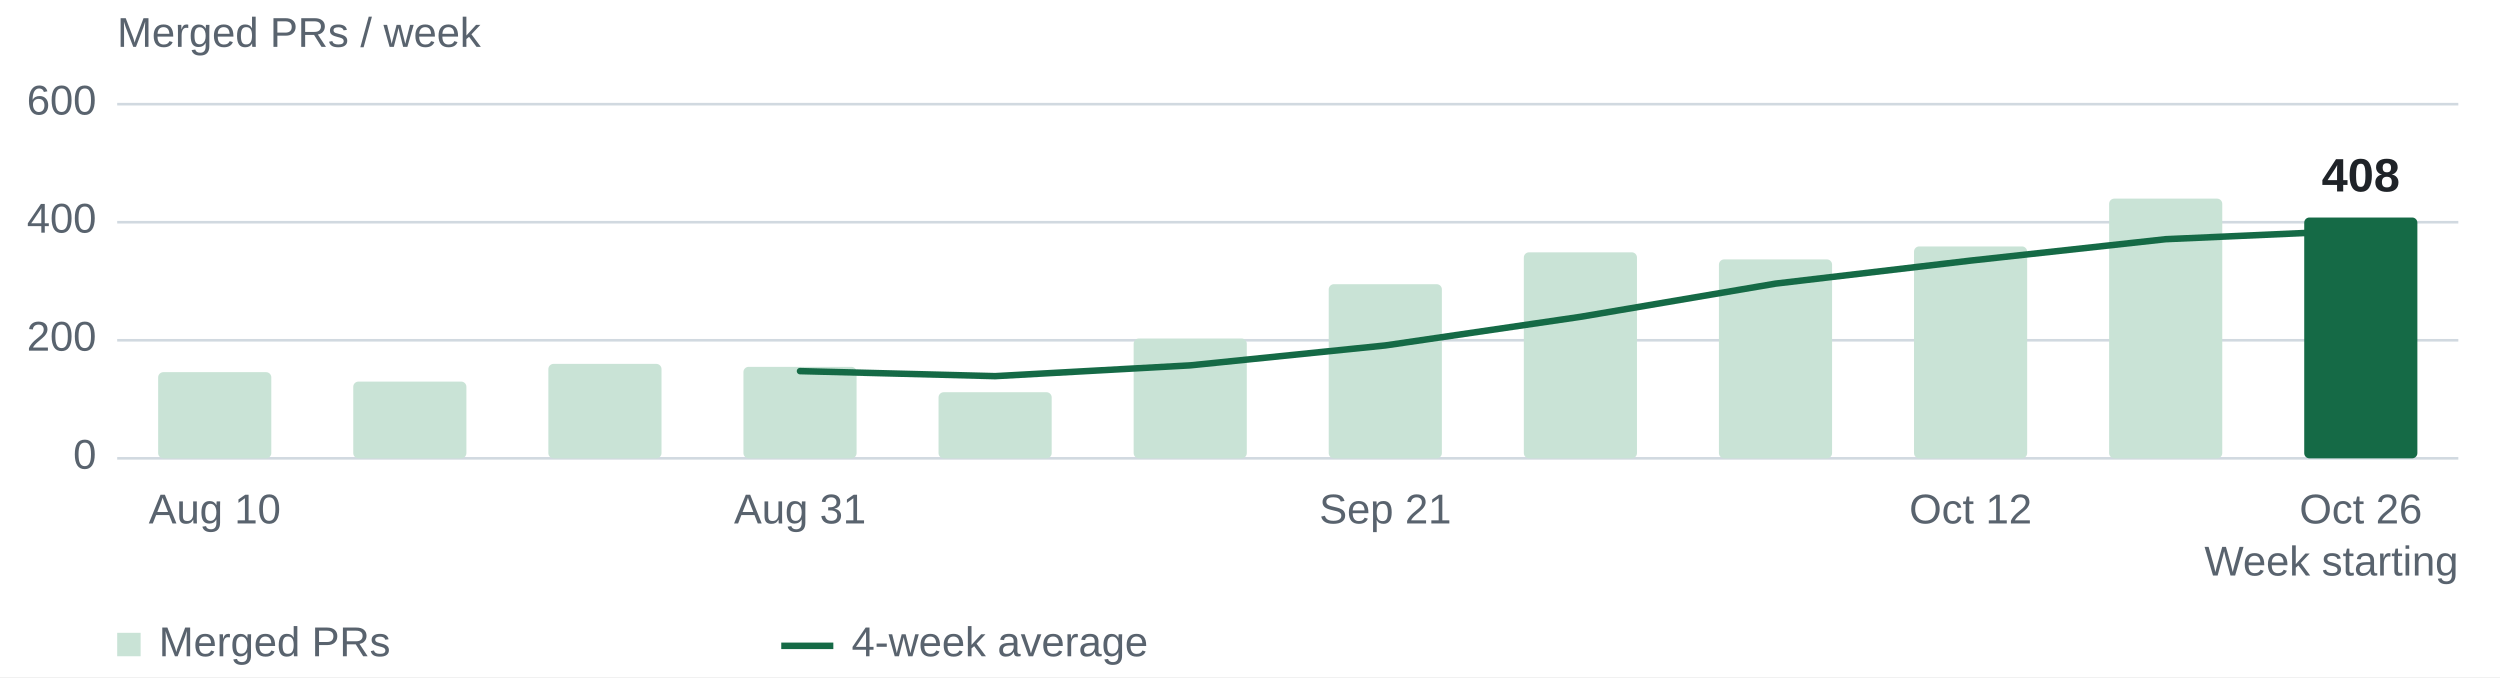
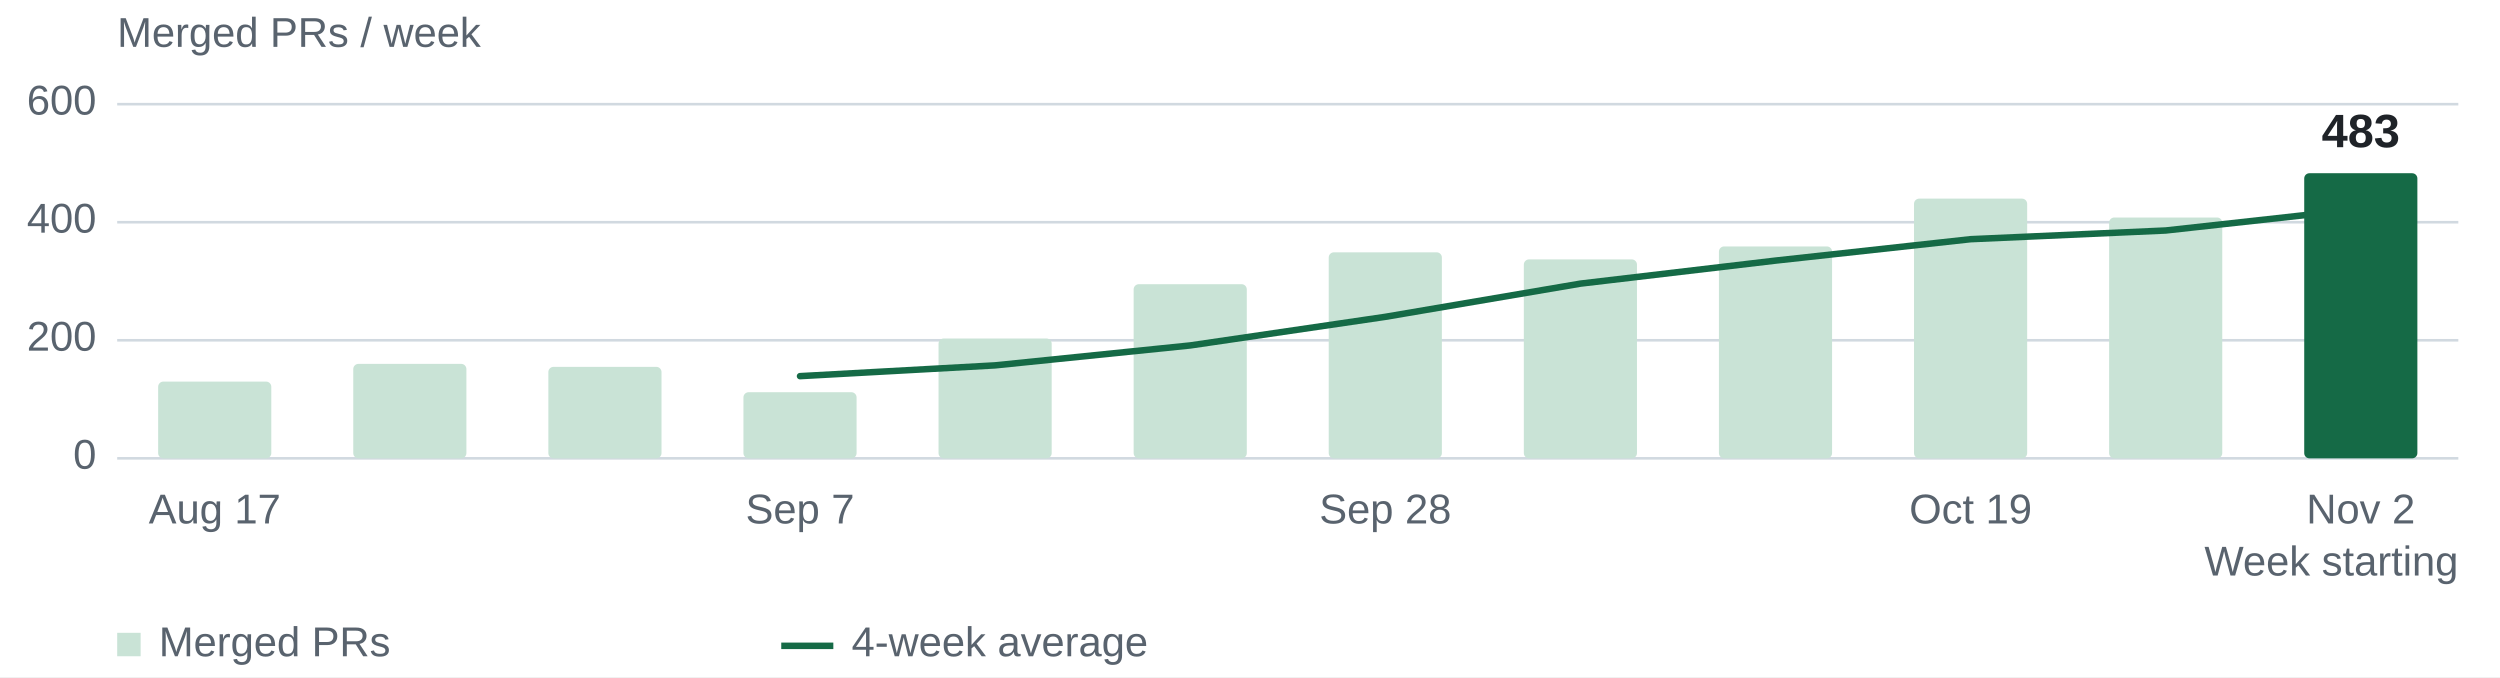
<svg xmlns="http://www.w3.org/2000/svg" width="960" height="260" viewBox="0 0 960 260" role="img">
  <g font-family="-apple-system,BlinkMacSystemFont,Segoe UI,Arial,sans-serif">
    <rect width="960" height="260" fill="#ffffff" />
    <text x="45" y="18" fill="#59636e" font-size="16">Merged PRs / week</text>
    <path d="M45 176.0 H944" stroke="#d1d9e0" stroke-width="1" />
    <text x="37" y="180.0" text-anchor="end" fill="#59636e" font-size="16">0</text>
    <path d="M45 130.667 H944" stroke="#d1d9e0" stroke-width="1" />
    <text x="37" y="134.667" text-anchor="end" fill="#59636e" font-size="16">200</text>
    <path d="M45 85.333 H944" stroke="#d1d9e0" stroke-width="1" />
    <text x="37" y="89.333" text-anchor="end" fill="#59636e" font-size="16">400</text>
    <path d="M45 40.0 H944" stroke="#d1d9e0" stroke-width="1" />
    <text x="37" y="44.0" text-anchor="end" fill="#59636e" font-size="16">600</text>
-     <rect x="60.73" y="142.91" width="43.45" height="33.09" rx="2" fill="#c9e3d6" />
-     <rect x="135.65" y="146.53" width="43.45" height="29.47" rx="2" fill="#c9e3d6" />
-     <rect x="210.57" y="139.73" width="43.45" height="36.27" rx="2" fill="#c9e3d6" />
-     <rect x="285.48" y="140.87" width="43.45" height="35.13" rx="2" fill="#c9e3d6" />
-     <rect x="360.40" y="150.61" width="43.45" height="25.39" rx="2" fill="#c9e3d6" />
-     <rect x="435.32" y="129.99" width="43.45" height="46.01" rx="2" fill="#c9e3d6" />
-     <rect x="510.23" y="109.13" width="43.45" height="66.87" rx="2" fill="#c9e3d6" />
-     <rect x="585.15" y="96.89" width="43.45" height="79.11" rx="2" fill="#c9e3d6" />
-     <rect x="660.07" y="99.61" width="43.45" height="76.39" rx="2" fill="#c9e3d6" />
-     <rect x="734.98" y="94.63" width="43.45" height="81.37" rx="2" fill="#c9e3d6" />
-     <rect x="809.90" y="76.27" width="43.45" height="99.73" rx="2" fill="#c9e3d6" />
-     <rect x="884.82" y="83.52" width="43.45" height="92.48" rx="2" fill="#156a46" />
-     <path d="M307.21,142.51 L382.12,144.44 L457.04,140.30 L531.96,132.65 L606.88,121.66 L681.79,108.91 L756.71,100.07 L831.62,91.85 L906.54,88.51" fill="none" stroke="#156a46" stroke-width="2.5" stroke-linecap="round" stroke-linejoin="round" />
-     <text x="906.54" y="73.52" text-anchor="middle" fill="#1f2328" font-size="18" font-weight="600">408</text>
-     <text x="82.46" y="201" text-anchor="middle" fill="#59636e" font-size="16">Aug 10</text>
-     <text x="307.21" y="201" text-anchor="middle" fill="#59636e" font-size="16">Aug 31</text>
-     <text x="531.96" y="201" text-anchor="middle" fill="#59636e" font-size="16">Sep 21</text>
-     <text x="756.71" y="201" text-anchor="middle" fill="#59636e" font-size="16">Oct 12</text>
-     <text x="906.54" y="201" text-anchor="middle" fill="#59636e" font-size="16">Oct 26</text>
+     <rect x="60.73" y="146.53" width="43.45" height="29.47" rx="2" fill="#c9e3d6" />
+     <rect x="135.65" y="139.73" width="43.45" height="36.27" rx="2" fill="#c9e3d6" />
+     <rect x="210.57" y="140.87" width="43.45" height="35.13" rx="2" fill="#c9e3d6" />
+     <rect x="285.48" y="150.61" width="43.45" height="25.39" rx="2" fill="#c9e3d6" />
+     <rect x="360.40" y="129.99" width="43.45" height="46.01" rx="2" fill="#c9e3d6" />
+     <rect x="435.32" y="109.13" width="43.45" height="66.87" rx="2" fill="#c9e3d6" />
+     <rect x="510.23" y="96.89" width="43.45" height="79.11" rx="2" fill="#c9e3d6" />
+     <rect x="585.15" y="99.61" width="43.45" height="76.39" rx="2" fill="#c9e3d6" />
+     <rect x="660.07" y="94.63" width="43.45" height="81.37" rx="2" fill="#c9e3d6" />
+     <rect x="734.98" y="76.27" width="43.45" height="99.73" rx="2" fill="#c9e3d6" />
+     <rect x="809.90" y="83.52" width="43.45" height="92.48" rx="2" fill="#c9e3d6" />
+     <rect x="884.82" y="66.52" width="43.45" height="109.48" rx="2" fill="#156a46" />
+     <path d="M307.21,144.44 L382.12,140.30 L457.04,132.65 L531.96,121.66 L606.88,108.91 L681.79,100.07 L756.71,91.85 L831.62,88.51 L906.54,80.23" fill="none" stroke="#156a46" stroke-width="2.5" stroke-linecap="round" stroke-linejoin="round" />
+     <text x="906.54" y="56.52" text-anchor="middle" fill="#1f2328" font-size="18" font-weight="600">483</text>
+     <text x="82.46" y="201" text-anchor="middle" fill="#59636e" font-size="16">Aug 17</text>
+     <text x="307.21" y="201" text-anchor="middle" fill="#59636e" font-size="16">Sep 7</text>
+     <text x="531.96" y="201" text-anchor="middle" fill="#59636e" font-size="16">Sep 28</text>
+     <text x="756.71" y="201" text-anchor="middle" fill="#59636e" font-size="16">Oct 19</text>
+     <text x="906.54" y="201" text-anchor="middle" fill="#59636e" font-size="16">Nov 2</text>
    <text x="944" y="221" text-anchor="end" fill="#59636e" font-size="16">Week starting</text>
    <rect x="45" y="243" width="9" height="9" fill="#c9e3d6" />
    <text x="61" y="252" fill="#59636e" font-size="16">Merged PRs</text>
    <path d="M300 248 h20" stroke="#156a46" stroke-width="2.5" />
    <text x="327" y="252" fill="#59636e" font-size="16">4-week average</text>
  </g>
</svg>
